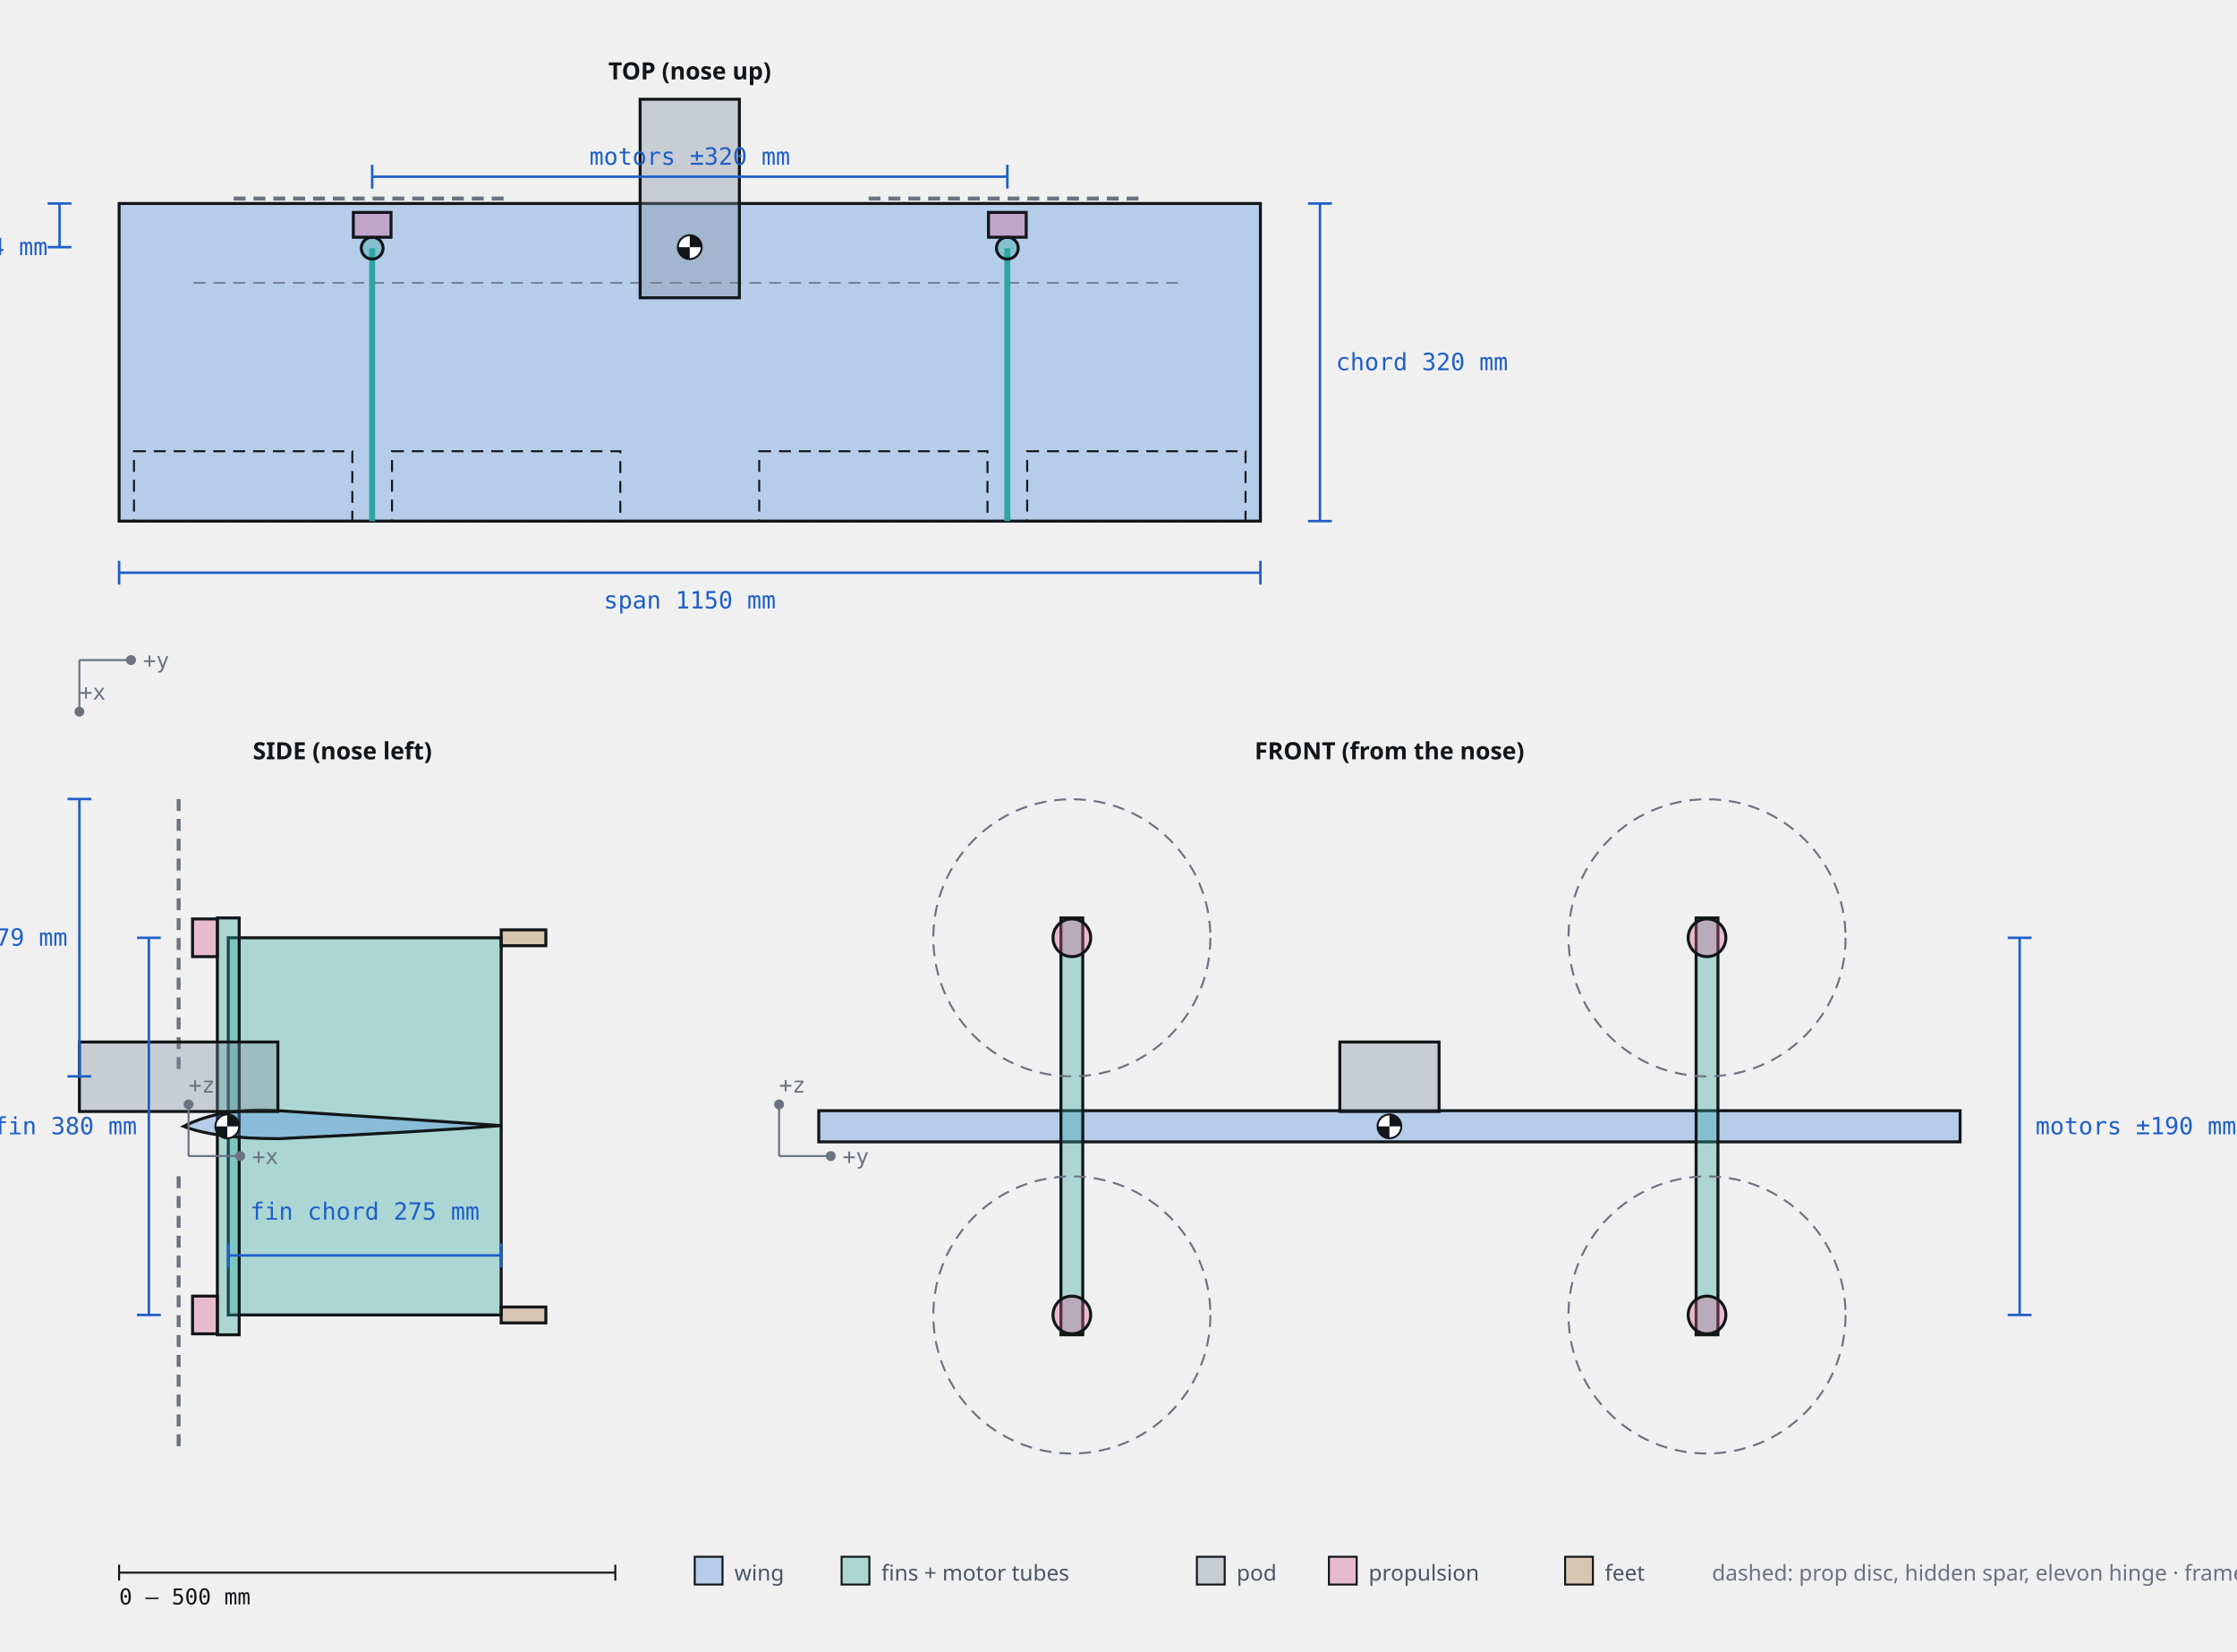
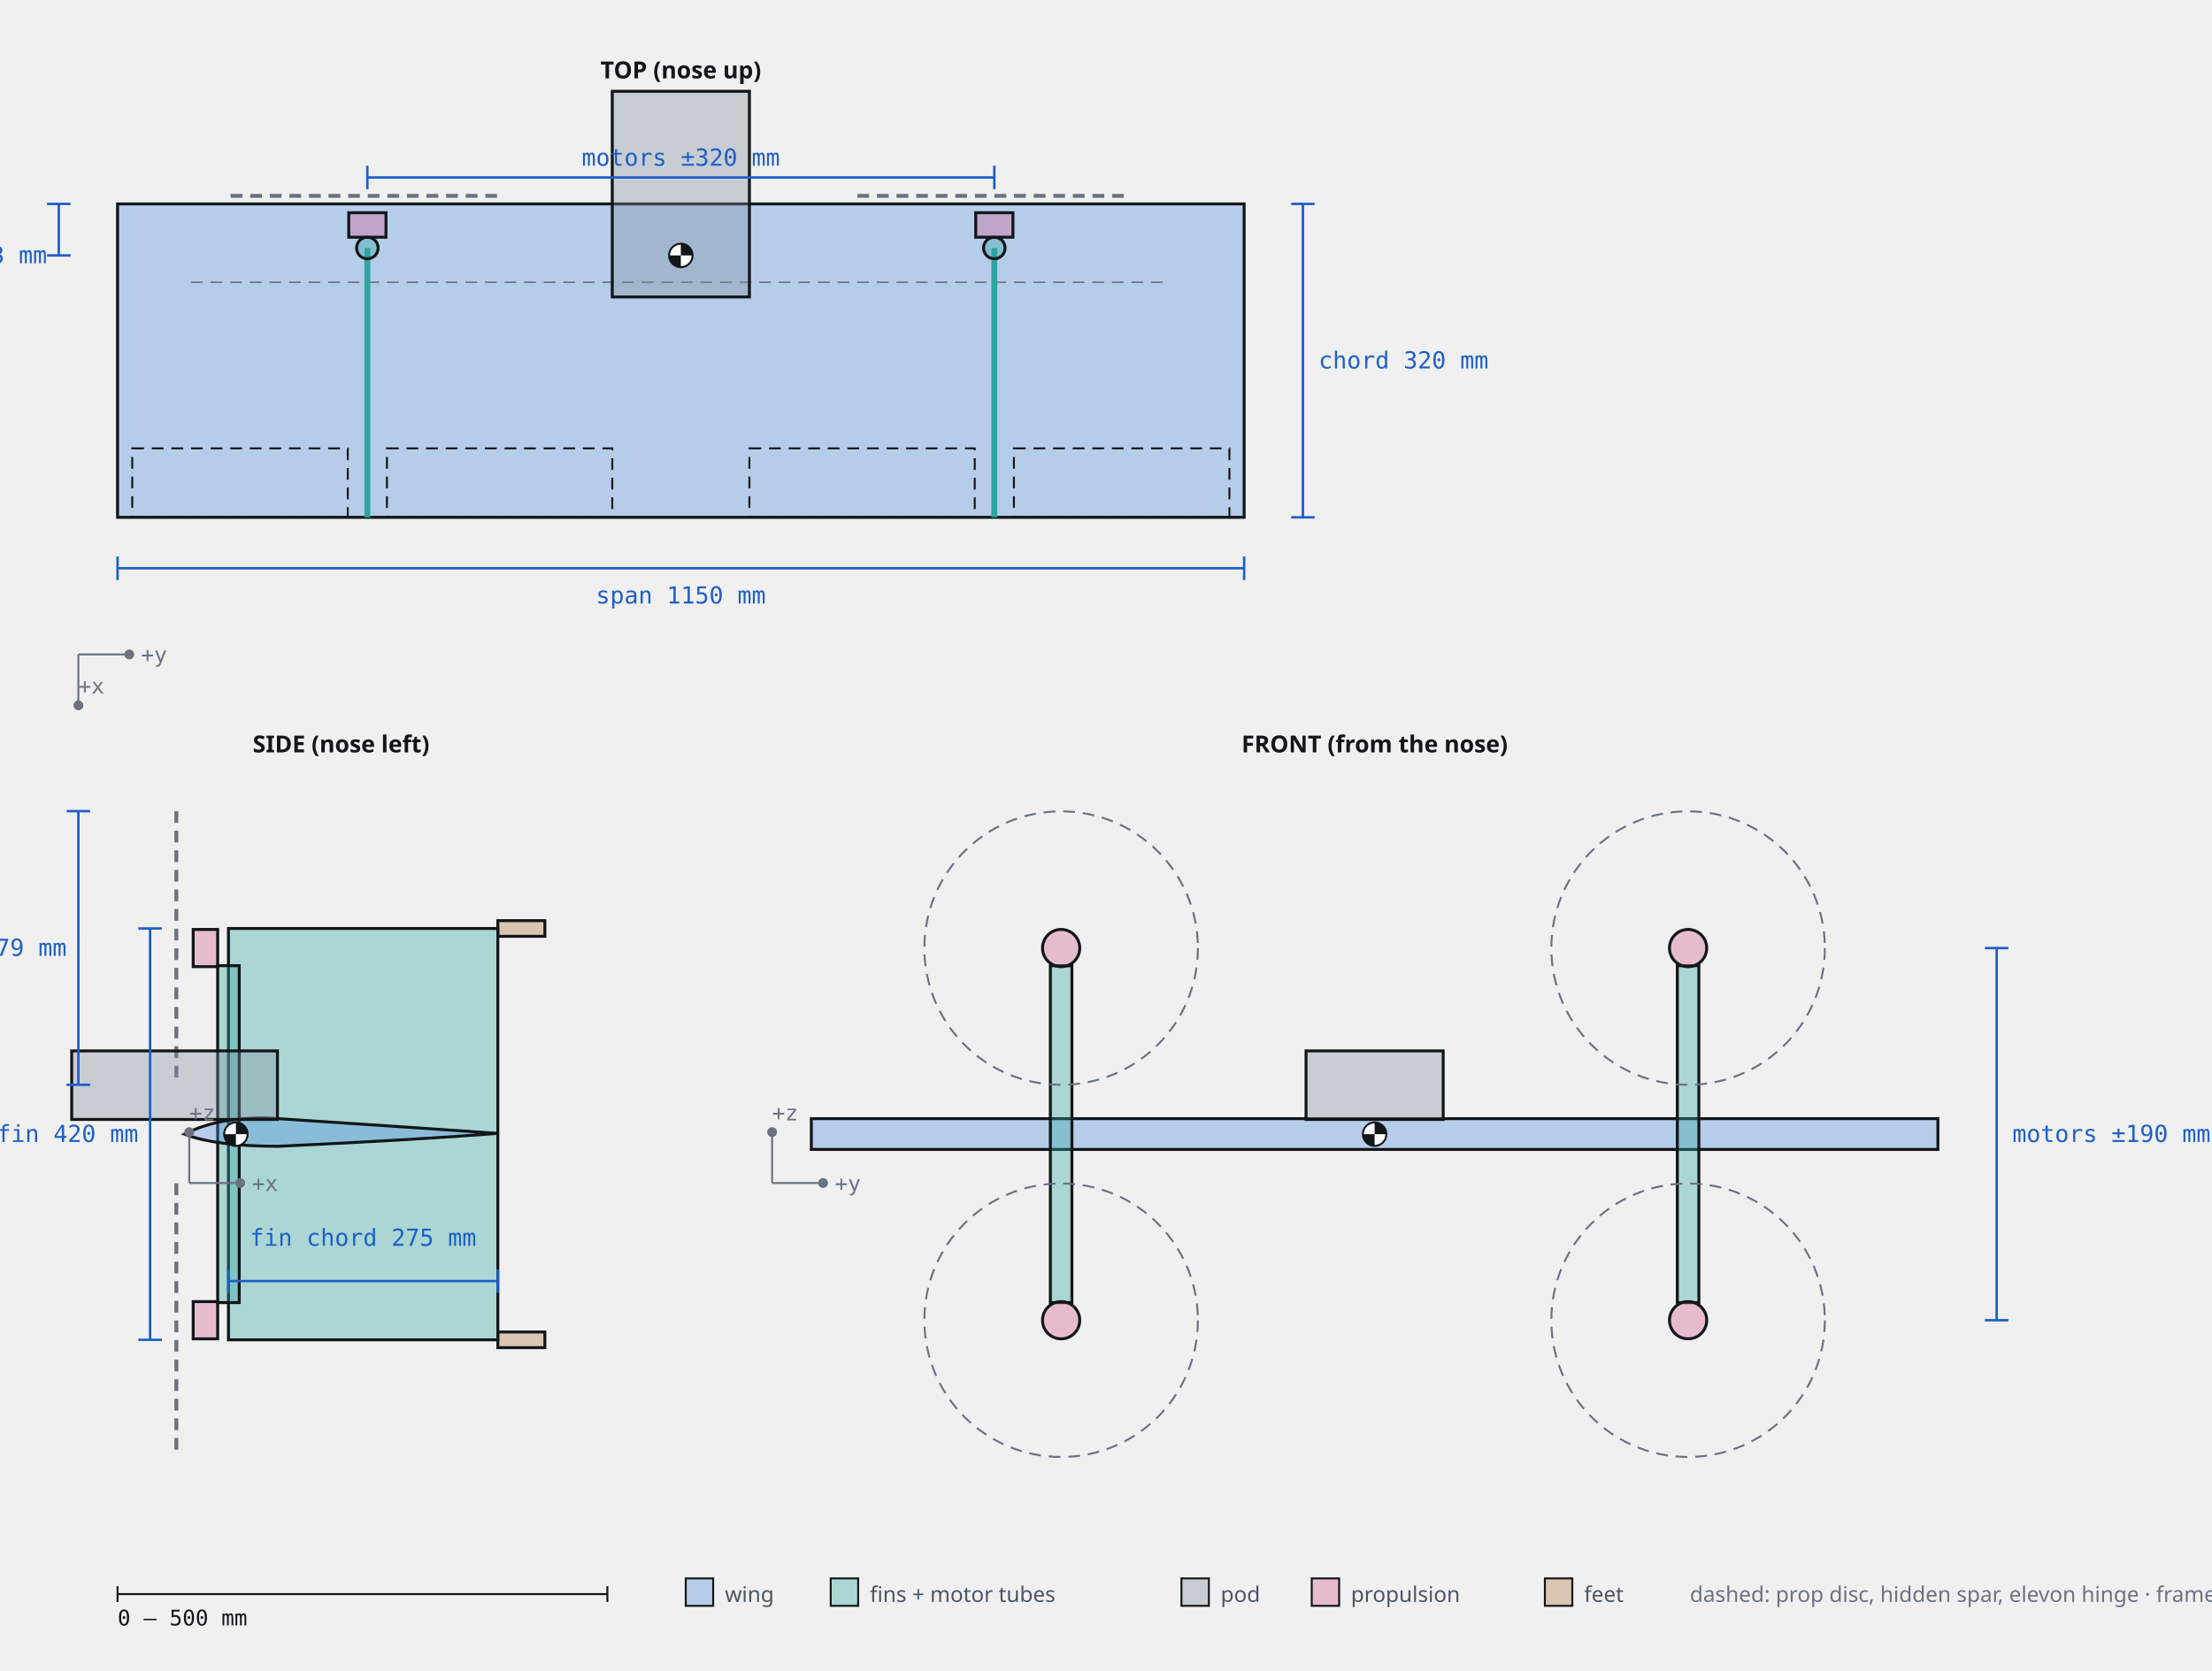
- <svg xmlns="http://www.w3.org/2000/svg" viewBox="0 0 1127 832" width="1127" height="832" role="img" aria-label="K09-L general arrangement, three views to scale">
+ <svg xmlns="http://www.w3.org/2000/svg" viewBox="0 0 1129 853" width="1129" height="853" role="img" aria-label="K09-L general arrangement, three views to scale">
  <text x="347.5" y="40.0" font-family="'IBM Plex Sans', system-ui, sans-serif" font-size="12" font-weight="600" fill="#121619" text-anchor="middle">TOP (nose up)</text>
-   <rect x="60.0" y="102.5" width="575.0" height="160.0" fill="#4C8DE0" fill-opacity="0.35" stroke="#121619" stroke-width="1.5" />
-   <rect x="382.5" y="227.3" width="115.0" height="35.2" fill="none" stroke="#121619" stroke-width="1" stroke-dasharray="6 4" />
-   <rect x="517.5" y="227.3" width="110.0" height="35.2" fill="none" stroke="#121619" stroke-width="1" stroke-dasharray="6 4" />
-   <rect x="197.5" y="227.3" width="115.0" height="35.2" fill="none" stroke="#121619" stroke-width="1" stroke-dasharray="6 4" />
-   <rect x="67.5" y="227.3" width="110.0" height="35.2" fill="none" stroke="#121619" stroke-width="1" stroke-dasharray="6 4" />
-   <line x1="97.5" y1="142.5" x2="597.5" y2="142.5" stroke="#6B7280" stroke-width="0.75" stroke-dasharray="6 4" />
-   <rect x="322.5" y="50.0" width="50.0" height="100.0" fill="#7F8C9E" fill-opacity="0.35" stroke="#121619" stroke-width="1.5" />
-   <line x1="507.5" y1="125.0" x2="507.5" y2="262.5" stroke="#2BA6A0" stroke-width="3" />
-   <circle cx="507.5" cy="125.0" r="5.5" fill="#2BA6A0" fill-opacity="0.35" stroke="#121619" stroke-width="1.5" />
-   <rect x="498.0" y="107.0" width="19.0" height="12.5" fill="#D45C8E" fill-opacity="0.35" stroke="#121619" stroke-width="1.5" />
+   <rect x="60.0" y="104.1" width="575.0" height="160.0" fill="#4C8DE0" fill-opacity="0.35" stroke="#121619" stroke-width="1.5" />
+   <rect x="382.5" y="228.9" width="115.0" height="35.2" fill="none" stroke="#121619" stroke-width="1" stroke-dasharray="6 4" />
+   <rect x="517.5" y="228.9" width="110.0" height="35.2" fill="none" stroke="#121619" stroke-width="1" stroke-dasharray="6 4" />
+   <rect x="197.5" y="228.9" width="115.0" height="35.2" fill="none" stroke="#121619" stroke-width="1" stroke-dasharray="6 4" />
+   <rect x="67.5" y="228.9" width="110.0" height="35.2" fill="none" stroke="#121619" stroke-width="1" stroke-dasharray="6 4" />
+   <line x1="97.5" y1="144.1" x2="597.5" y2="144.1" stroke="#6B7280" stroke-width="0.75" stroke-dasharray="6 4" />
+   <rect x="312.5" y="46.6" width="70.0" height="105.0" fill="#7F8C9E" fill-opacity="0.35" stroke="#121619" stroke-width="1.5" />
+   <line x1="507.5" y1="126.6" x2="507.5" y2="264.1" stroke="#2BA6A0" stroke-width="3" />
+   <circle cx="507.5" cy="126.6" r="5.5" fill="#2BA6A0" fill-opacity="0.35" stroke="#121619" stroke-width="1.5" />
+   <rect x="498.0" y="108.6" width="19.0" height="12.5" fill="#D45C8E" fill-opacity="0.35" stroke="#121619" stroke-width="1.5" />
  <line x1="437.6" y1="100.0" x2="577.4" y2="100.0" stroke="#6B7280" stroke-width="2" stroke-dasharray="6 4" />
-   <line x1="187.5" y1="125.0" x2="187.5" y2="262.5" stroke="#2BA6A0" stroke-width="3" />
-   <circle cx="187.5" cy="125.0" r="5.5" fill="#2BA6A0" fill-opacity="0.35" stroke="#121619" stroke-width="1.5" />
-   <rect x="178.0" y="107.0" width="19.0" height="12.5" fill="#D45C8E" fill-opacity="0.35" stroke="#121619" stroke-width="1.5" />
+   <line x1="187.5" y1="126.6" x2="187.5" y2="264.1" stroke="#2BA6A0" stroke-width="3" />
+   <circle cx="187.5" cy="126.6" r="5.5" fill="#2BA6A0" fill-opacity="0.35" stroke="#121619" stroke-width="1.5" />
+   <rect x="178.0" y="108.6" width="19.0" height="12.5" fill="#D45C8E" fill-opacity="0.35" stroke="#121619" stroke-width="1.5" />
  <line x1="117.7" y1="100.0" x2="257.4" y2="100.0" stroke="#6B7280" stroke-width="2" stroke-dasharray="6 4" />
-   <g transform="translate(347.5,124.5)">
+   <g transform="translate(347.5,130.4)">
    <circle r="6" fill="#fff" stroke="#121619" stroke-width="1" />
    <path d="M0,0 L6,0 A6,6 0 0 0 0,-6 Z M0,0 L-6,0 A6,6 0 0 0 0,6 Z" fill="#121619" />
  </g>
  <g stroke="#1F5FC7" stroke-width="1.25" fill="none">
-     <line x1="60.0" y1="288.5" x2="635.0" y2="288.5" />
-     <line x1="60.0" y1="282.5" x2="60.0" y2="294.5" />
-     <line x1="635.0" y1="282.5" x2="635.0" y2="294.5" />
+     <line x1="60.0" y1="290.1" x2="635.0" y2="290.1" />
+     <line x1="60.0" y1="284.1" x2="60.0" y2="296.1" />
+     <line x1="635.0" y1="284.1" x2="635.0" y2="296.1" />
  </g>
-   <text x="347.5" y="306.5" font-family="'IBM Plex Mono', monospace" font-size="12" fill="#1F5FC7" text-anchor="middle">span 1150 mm</text>
+   <text x="347.5" y="308.1" font-family="'IBM Plex Mono', monospace" font-size="12" fill="#1F5FC7" text-anchor="middle">span 1150 mm</text>
  <g stroke="#1F5FC7" stroke-width="1.25" fill="none">
-     <line x1="665.0" y1="102.5" x2="665.0" y2="262.5" />
-     <line x1="659.0" y1="102.5" x2="671.0" y2="102.5" />
-     <line x1="659.0" y1="262.5" x2="671.0" y2="262.5" />
+     <line x1="665.0" y1="104.1" x2="665.0" y2="264.1" />
+     <line x1="659.0" y1="104.1" x2="671.0" y2="104.1" />
+     <line x1="659.0" y1="264.1" x2="671.0" y2="264.1" />
  </g>
-   <text x="673.0" y="186.5" font-family="'IBM Plex Mono', monospace" font-size="12" fill="#1F5FC7" text-anchor="start">chord 320 mm</text>
+   <text x="673.0" y="188.1" font-family="'IBM Plex Mono', monospace" font-size="12" fill="#1F5FC7" text-anchor="start">chord 320 mm</text>
  <g stroke="#1F5FC7" stroke-width="1.25" fill="none">
-     <line x1="187.5" y1="89.0" x2="507.5" y2="89.0" />
-     <line x1="187.5" y1="83.0" x2="187.5" y2="95.0" />
-     <line x1="507.5" y1="83.0" x2="507.5" y2="95.0" />
+     <line x1="187.5" y1="90.6" x2="507.5" y2="90.6" />
+     <line x1="187.5" y1="84.6" x2="187.5" y2="96.6" />
+     <line x1="507.5" y1="84.6" x2="507.5" y2="96.6" />
  </g>
-   <text x="347.5" y="83.0" font-family="'IBM Plex Mono', monospace" font-size="12" fill="#1F5FC7" text-anchor="middle">motors ±320 mm</text>
+   <text x="347.5" y="84.6" font-family="'IBM Plex Mono', monospace" font-size="12" fill="#1F5FC7" text-anchor="middle">motors ±320 mm</text>
  <g stroke="#1F5FC7" stroke-width="1.25" fill="none">
-     <line x1="30.0" y1="102.5" x2="30.0" y2="124.5" />
-     <line x1="24.0" y1="102.5" x2="36.0" y2="102.5" />
-     <line x1="24.0" y1="124.5" x2="36.0" y2="124.5" />
+     <line x1="30.0" y1="104.1" x2="30.0" y2="130.4" />
+     <line x1="24.0" y1="104.1" x2="36.0" y2="104.1" />
+     <line x1="24.0" y1="130.4" x2="36.0" y2="130.4" />
  </g>
-   <text x="24.0" y="128.5" font-family="'IBM Plex Mono', monospace" font-size="12" fill="#1F5FC7" text-anchor="end">CG 44 mm</text>
+   <text x="24.0" y="134.4" font-family="'IBM Plex Mono', monospace" font-size="12" fill="#1F5FC7" text-anchor="end">CG 53 mm</text>
  <g stroke="#6B7280" stroke-width="1" fill="#6B7280">
-     <line x1="40.0" y1="332.5" x2="40.0" y2="358.5" />
-     <circle cx="40.0" cy="358.5" r="2" />
+     <line x1="40.0" y1="334.1" x2="40.0" y2="360.1" />
+     <circle cx="40.0" cy="360.1" r="2" />
  </g>
-   <text x="40.0" y="352.5" font-family="'IBM Plex Mono', monospace" font-size="11" font-weight="500" fill="#6B7280" text-anchor="start">+x</text>
+   <text x="40.0" y="354.1" font-family="'IBM Plex Mono', monospace" font-size="11" font-weight="500" fill="#6B7280" text-anchor="start">+x</text>
  <g stroke="#6B7280" stroke-width="1" fill="#6B7280">
-     <line x1="40.0" y1="332.5" x2="66.0" y2="332.5" />
-     <circle cx="66.0" cy="332.5" r="2" />
+     <line x1="40.0" y1="334.1" x2="66.0" y2="334.1" />
+     <circle cx="66.0" cy="334.1" r="2" />
  </g>
-   <text x="72.0" y="336.5" font-family="'IBM Plex Mono', monospace" font-size="11" font-weight="500" fill="#6B7280" text-anchor="start">+y</text>
-   <text x="172.5" y="382.5" font-family="'IBM Plex Sans', system-ui, sans-serif" font-size="12" font-weight="600" fill="#121619" text-anchor="middle">SIDE (nose left)</text>
-   <rect x="115.0" y="472.4" width="137.5" height="190.0" fill="#2BA6A0" fill-opacity="0.35" stroke="#121619" stroke-width="1.5" />
-   <rect x="109.5" y="462.4" width="11.0" height="210.0" fill="#2BA6A0" fill-opacity="0.35" stroke="#121619" stroke-width="1.5" />
-   <rect x="97.0" y="462.9" width="12.5" height="19.0" fill="#D45C8E" fill-opacity="0.35" stroke="#121619" stroke-width="1.5" />
-   <line x1="90.0" y1="402.5" x2="90.0" y2="542.2" stroke="#6B7280" stroke-width="2" stroke-dasharray="6 4" />
-   <rect x="252.5" y="468.4" width="22.5" height="8.0" fill="#B07A3A" fill-opacity="0.35" stroke="#121619" stroke-width="1.5" />
-   <rect x="97.0" y="652.9" width="12.5" height="19.0" fill="#D45C8E" fill-opacity="0.35" stroke="#121619" stroke-width="1.5" />
-   <line x1="90.0" y1="592.5" x2="90.0" y2="732.2" stroke="#6B7280" stroke-width="2" stroke-dasharray="6 4" />
-   <rect x="252.5" y="658.4" width="22.5" height="8.0" fill="#B07A3A" fill-opacity="0.35" stroke="#121619" stroke-width="1.5" />
-   <path d="M92.5,567.4 Q111.7,557.6 140.5,559.5 Q212.5,564.2 252.5,567.0 Q212.5,570.2 140.5,573.6 Q108.5,573.6 92.5,567.4 Z" fill="#4C8DE0" fill-opacity="0.35" stroke="#121619" stroke-width="1.5" />
-   <rect x="40.0" y="524.9" width="100.0" height="35.0" fill="#7F8C9E" fill-opacity="0.35" stroke="#121619" stroke-width="1.5" />
-   <g transform="translate(114.5,567.4)">
+   <text x="72.0" y="338.1" font-family="'IBM Plex Mono', monospace" font-size="11" font-weight="500" fill="#6B7280" text-anchor="start">+y</text>
+   <text x="174.1" y="384.1" font-family="'IBM Plex Sans', system-ui, sans-serif" font-size="12" font-weight="600" fill="#121619" text-anchor="middle">SIDE (nose left)</text>
+   <rect x="116.6" y="474.0" width="137.5" height="210.0" fill="#2BA6A0" fill-opacity="0.35" stroke="#121619" stroke-width="1.5" />
+   <rect x="111.1" y="493.0" width="11.0" height="172.0" fill="#2BA6A0" fill-opacity="0.35" stroke="#121619" stroke-width="1.5" />
+   <rect x="98.6" y="474.5" width="12.5" height="19.0" fill="#D45C8E" fill-opacity="0.35" stroke="#121619" stroke-width="1.5" />
+   <line x1="90.0" y1="414.1" x2="90.0" y2="553.8" stroke="#6B7280" stroke-width="2" stroke-dasharray="6 4" />
+   <rect x="254.1" y="470.0" width="24.0" height="8.0" fill="#B07A3A" fill-opacity="0.35" stroke="#121619" stroke-width="1.5" />
+   <rect x="98.6" y="664.5" width="12.5" height="19.0" fill="#D45C8E" fill-opacity="0.35" stroke="#121619" stroke-width="1.5" />
+   <line x1="90.0" y1="604.1" x2="90.0" y2="743.8" stroke="#6B7280" stroke-width="2" stroke-dasharray="6 4" />
+   <rect x="254.1" y="680.0" width="24.0" height="8.0" fill="#B07A3A" fill-opacity="0.35" stroke="#121619" stroke-width="1.5" />
+   <path d="M94.1,579.0 Q113.3,569.2 142.1,571.1 Q214.1,575.8 254.1,578.6 Q214.1,581.8 142.1,585.2 Q110.1,585.2 94.1,579.0 Z" fill="#4C8DE0" fill-opacity="0.35" stroke="#121619" stroke-width="1.5" />
+   <rect x="36.6" y="536.5" width="105.0" height="35.0" fill="#7F8C9E" fill-opacity="0.35" stroke="#121619" stroke-width="1.5" />
+   <g transform="translate(120.4,579.0)">
    <circle r="6" fill="#fff" stroke="#121619" stroke-width="1" />
    <path d="M0,0 L6,0 A6,6 0 0 0 0,-6 Z M0,0 L-6,0 A6,6 0 0 0 0,6 Z" fill="#121619" />
  </g>
  <g stroke="#1F5FC7" stroke-width="1.25" fill="none">
-     <line x1="75.0" y1="472.4" x2="75.0" y2="662.4" />
-     <line x1="69.0" y1="472.4" x2="81.0" y2="472.4" />
-     <line x1="69.0" y1="662.4" x2="81.0" y2="662.4" />
+     <line x1="76.6" y1="474.0" x2="76.6" y2="684.0" />
+     <line x1="70.6" y1="474.0" x2="82.6" y2="474.0" />
+     <line x1="70.6" y1="684.0" x2="82.6" y2="684.0" />
  </g>
-   <text x="69.0" y="571.4" font-family="'IBM Plex Mono', monospace" font-size="12" fill="#1F5FC7" text-anchor="end">fin 380 mm</text>
+   <text x="70.6" y="583.0" font-family="'IBM Plex Mono', monospace" font-size="12" fill="#1F5FC7" text-anchor="end">fin 420 mm</text>
  <g stroke="#1F5FC7" stroke-width="1.25" fill="none">
-     <line x1="115.0" y1="632.4" x2="252.5" y2="632.4" />
-     <line x1="115.0" y1="626.4" x2="115.0" y2="638.4" />
-     <line x1="252.5" y1="626.4" x2="252.5" y2="638.4" />
+     <line x1="116.6" y1="654.0" x2="254.1" y2="654.0" />
+     <line x1="116.6" y1="648.0" x2="116.6" y2="660.0" />
+     <line x1="254.1" y1="648.0" x2="254.1" y2="660.0" />
  </g>
-   <text x="183.8" y="614.4" font-family="'IBM Plex Mono', monospace" font-size="12" fill="#1F5FC7" text-anchor="middle">fin chord 275 mm</text>
+   <text x="185.3" y="636.0" font-family="'IBM Plex Mono', monospace" font-size="12" fill="#1F5FC7" text-anchor="middle">fin chord 275 mm</text>
  <g stroke="#1F5FC7" stroke-width="1.25" fill="none">
-     <line x1="40.0" y1="402.5" x2="40.0" y2="542.2" />
-     <line x1="34.0" y1="402.5" x2="46.0" y2="402.5" />
-     <line x1="34.0" y1="542.2" x2="46.0" y2="542.2" />
+     <line x1="40.0" y1="414.1" x2="40.0" y2="553.8" />
+     <line x1="34.0" y1="414.1" x2="46.0" y2="414.1" />
+     <line x1="34.0" y1="553.8" x2="46.0" y2="553.8" />
  </g>
-   <text x="34.0" y="476.4" font-family="'IBM Plex Mono', monospace" font-size="12" fill="#1F5FC7" text-anchor="end">prop 279 mm</text>
+   <text x="34.0" y="488.0" font-family="'IBM Plex Mono', monospace" font-size="12" fill="#1F5FC7" text-anchor="end">prop 279 mm</text>
  <g stroke="#6B7280" stroke-width="1" fill="#6B7280">
-     <line x1="95.0" y1="582.35" x2="121.0" y2="582.35" />
-     <circle cx="121.0" cy="582.35" r="2" />
+     <line x1="96.6" y1="603.95" x2="122.6" y2="603.95" />
+     <circle cx="122.6" cy="603.95" r="2" />
  </g>
-   <text x="127.0" y="586.4" font-family="'IBM Plex Mono', monospace" font-size="11" font-weight="500" fill="#6B7280" text-anchor="start">+x</text>
+   <text x="128.6" y="608.0" font-family="'IBM Plex Mono', monospace" font-size="11" font-weight="500" fill="#6B7280" text-anchor="start">+x</text>
  <g stroke="#6B7280" stroke-width="1" fill="#6B7280">
-     <line x1="95.0" y1="582.35" x2="95.0" y2="556.35" />
-     <circle cx="95.0" cy="556.35" r="2" />
+     <line x1="96.6" y1="603.95" x2="96.6" y2="577.95" />
+     <circle cx="96.6" cy="577.95" r="2" />
  </g>
-   <text x="95.0" y="550.4" font-family="'IBM Plex Mono', monospace" font-size="11" font-weight="500" fill="#6B7280" text-anchor="start">+z</text>
-   <text x="700.0" y="382.5" font-family="'IBM Plex Sans', system-ui, sans-serif" font-size="12" font-weight="600" fill="#121619" text-anchor="middle">FRONT (from the nose)</text>
-   <rect x="412.5" y="559.5" width="575.0" height="15.7" fill="#4C8DE0" fill-opacity="0.35" stroke="#121619" stroke-width="1.5" />
-   <rect x="675.0" y="524.9" width="50.0" height="35.0" fill="#7F8C9E" fill-opacity="0.35" stroke="#121619" stroke-width="1.5" />
-   <rect x="854.5" y="462.4" width="11.0" height="210.0" fill="#2BA6A0" fill-opacity="0.35" stroke="#121619" stroke-width="1.5" />
-   <circle cx="860.0" cy="472.4" r="9.5" fill="#D45C8E" fill-opacity="0.35" stroke="#121619" stroke-width="1.5" />
-   <circle cx="860.0" cy="472.4" r="69.8" fill="none" stroke="#6B7280" stroke-width="1" stroke-dasharray="6 4" />
-   <circle cx="860.0" cy="662.4" r="9.5" fill="#D45C8E" fill-opacity="0.35" stroke="#121619" stroke-width="1.5" />
-   <circle cx="860.0" cy="662.4" r="69.8" fill="none" stroke="#6B7280" stroke-width="1" stroke-dasharray="6 4" />
-   <rect x="534.5" y="462.4" width="11.0" height="210.0" fill="#2BA6A0" fill-opacity="0.35" stroke="#121619" stroke-width="1.5" />
-   <circle cx="540.0" cy="472.4" r="9.5" fill="#D45C8E" fill-opacity="0.35" stroke="#121619" stroke-width="1.5" />
-   <circle cx="540.0" cy="472.4" r="69.8" fill="none" stroke="#6B7280" stroke-width="1" stroke-dasharray="6 4" />
-   <circle cx="540.0" cy="662.4" r="9.5" fill="#D45C8E" fill-opacity="0.35" stroke="#121619" stroke-width="1.5" />
-   <circle cx="540.0" cy="662.4" r="69.8" fill="none" stroke="#6B7280" stroke-width="1" stroke-dasharray="6 4" />
-   <g transform="translate(700.0,567.4)">
+   <text x="96.6" y="572.0" font-family="'IBM Plex Mono', monospace" font-size="11" font-weight="500" fill="#6B7280" text-anchor="start">+z</text>
+   <text x="701.6" y="384.1" font-family="'IBM Plex Sans', system-ui, sans-serif" font-size="12" font-weight="600" fill="#121619" text-anchor="middle">FRONT (from the nose)</text>
+   <rect x="414.1" y="571.1" width="575.0" height="15.7" fill="#4C8DE0" fill-opacity="0.35" stroke="#121619" stroke-width="1.5" />
+   <rect x="666.6" y="536.5" width="70.0" height="35.0" fill="#7F8C9E" fill-opacity="0.35" stroke="#121619" stroke-width="1.5" />
+   <rect x="856.1" y="493.0" width="11.0" height="172.0" fill="#2BA6A0" fill-opacity="0.35" stroke="#121619" stroke-width="1.5" />
+   <circle cx="861.6" cy="484.0" r="9.5" fill="#D45C8E" fill-opacity="0.35" stroke="#121619" stroke-width="1.5" />
+   <circle cx="861.6" cy="484.0" r="69.8" fill="none" stroke="#6B7280" stroke-width="1" stroke-dasharray="6 4" />
+   <circle cx="861.6" cy="674.0" r="9.5" fill="#D45C8E" fill-opacity="0.35" stroke="#121619" stroke-width="1.5" />
+   <circle cx="861.6" cy="674.0" r="69.8" fill="none" stroke="#6B7280" stroke-width="1" stroke-dasharray="6 4" />
+   <rect x="536.1" y="493.0" width="11.0" height="172.0" fill="#2BA6A0" fill-opacity="0.35" stroke="#121619" stroke-width="1.5" />
+   <circle cx="541.6" cy="484.0" r="9.5" fill="#D45C8E" fill-opacity="0.35" stroke="#121619" stroke-width="1.5" />
+   <circle cx="541.6" cy="484.0" r="69.8" fill="none" stroke="#6B7280" stroke-width="1" stroke-dasharray="6 4" />
+   <circle cx="541.6" cy="674.0" r="9.5" fill="#D45C8E" fill-opacity="0.35" stroke="#121619" stroke-width="1.5" />
+   <circle cx="541.6" cy="674.0" r="69.8" fill="none" stroke="#6B7280" stroke-width="1" stroke-dasharray="6 4" />
+   <g transform="translate(701.6,579.0)">
    <circle r="6" fill="#fff" stroke="#121619" stroke-width="1" />
    <path d="M0,0 L6,0 A6,6 0 0 0 0,-6 Z M0,0 L-6,0 A6,6 0 0 0 0,6 Z" fill="#121619" />
  </g>
  <g stroke="#1F5FC7" stroke-width="1.25" fill="none">
-     <line x1="1017.5" y1="472.4" x2="1017.5" y2="662.4" />
-     <line x1="1011.5" y1="472.4" x2="1023.5" y2="472.4" />
-     <line x1="1011.5" y1="662.4" x2="1023.5" y2="662.4" />
+     <line x1="1019.1" y1="484.0" x2="1019.1" y2="674.0" />
+     <line x1="1013.1" y1="484.0" x2="1025.1" y2="484.0" />
+     <line x1="1013.1" y1="674.0" x2="1025.1" y2="674.0" />
  </g>
-   <text x="1025.5" y="571.4" font-family="'IBM Plex Mono', monospace" font-size="12" fill="#1F5FC7" text-anchor="start">motors ±190 mm</text>
+   <text x="1027.1" y="583.0" font-family="'IBM Plex Mono', monospace" font-size="12" fill="#1F5FC7" text-anchor="start">motors ±190 mm</text>
  <g stroke="#6B7280" stroke-width="1" fill="#6B7280">
-     <line x1="392.5" y1="582.35" x2="418.5" y2="582.35" />
-     <circle cx="418.5" cy="582.35" r="2" />
+     <line x1="394.1" y1="603.95" x2="420.1" y2="603.95" />
+     <circle cx="420.1" cy="603.95" r="2" />
  </g>
-   <text x="424.5" y="586.4" font-family="'IBM Plex Mono', monospace" font-size="11" font-weight="500" fill="#6B7280" text-anchor="start">+y</text>
+   <text x="426.1" y="608.0" font-family="'IBM Plex Mono', monospace" font-size="11" font-weight="500" fill="#6B7280" text-anchor="start">+y</text>
  <g stroke="#6B7280" stroke-width="1" fill="#6B7280">
-     <line x1="392.5" y1="582.35" x2="392.5" y2="556.35" />
-     <circle cx="392.5" cy="556.35" r="2" />
+     <line x1="394.1" y1="603.95" x2="394.1" y2="577.95" />
+     <circle cx="394.1" cy="577.95" r="2" />
  </g>
-   <text x="392.5" y="550.4" font-family="'IBM Plex Mono', monospace" font-size="11" font-weight="500" fill="#6B7280" text-anchor="start">+z</text>
+   <text x="394.1" y="572.0" font-family="'IBM Plex Mono', monospace" font-size="11" font-weight="500" fill="#6B7280" text-anchor="start">+z</text>
  <g stroke="#121619" stroke-width="1">
-     <line x1="60" y1="792.2" x2="310.0" y2="792.2" />
-     <line x1="60" y1="788.2" x2="60" y2="796.2" />
-     <line x1="310.0" y1="788.2" x2="310.0" y2="796.2" />
+     <line x1="60" y1="813.8" x2="310.0" y2="813.8" />
+     <line x1="60" y1="809.8" x2="60" y2="817.8" />
+     <line x1="310.0" y1="809.8" x2="310.0" y2="817.8" />
  </g>
-   <text x="60.0" y="808.2" font-family="'IBM Plex Mono', monospace" font-size="11" font-weight="500" fill="#121619" text-anchor="start">0 — 500 mm</text>
-   <rect x="350.0" y="784.2" width="14" height="14" fill="#4C8DE0" fill-opacity="0.35" stroke="#121619" stroke-width="1" />
-   <text x="370.0" y="796.2" font-family="'IBM Plex Sans', system-ui, sans-serif" font-size="11" font-weight="500" fill="#4B5563" text-anchor="start">wing</text>
-   <rect x="424.0" y="784.2" width="14" height="14" fill="#2BA6A0" fill-opacity="0.35" stroke="#121619" stroke-width="1" />
-   <text x="444.0" y="796.2" font-family="'IBM Plex Sans', system-ui, sans-serif" font-size="11" font-weight="500" fill="#4B5563" text-anchor="start">fins + motor tubes</text>
-   <rect x="603.0" y="784.2" width="14" height="14" fill="#7F8C9E" fill-opacity="0.35" stroke="#121619" stroke-width="1" />
-   <text x="623.0" y="796.2" font-family="'IBM Plex Sans', system-ui, sans-serif" font-size="11" font-weight="500" fill="#4B5563" text-anchor="start">pod</text>
-   <rect x="669.5" y="784.2" width="14" height="14" fill="#D45C8E" fill-opacity="0.35" stroke="#121619" stroke-width="1" />
-   <text x="689.5" y="796.2" font-family="'IBM Plex Sans', system-ui, sans-serif" font-size="11" font-weight="500" fill="#4B5563" text-anchor="start">propulsion</text>
-   <rect x="788.5" y="784.2" width="14" height="14" fill="#B07A3A" fill-opacity="0.35" stroke="#121619" stroke-width="1" />
-   <text x="808.5" y="796.2" font-family="'IBM Plex Sans', system-ui, sans-serif" font-size="11" font-weight="500" fill="#4B5563" text-anchor="start">feet</text>
-   <text x="862.5" y="796.2" font-family="'IBM Plex Sans', system-ui, sans-serif" font-size="11" font-weight="500" fill="#6B7280" text-anchor="start">dashed: prop disc, hidden spar, elevon hinge  ·  frame: x aft from the wing LE, y right, z up (cruise)</text>
+   <text x="60.0" y="829.8" font-family="'IBM Plex Mono', monospace" font-size="11" font-weight="500" fill="#121619" text-anchor="start">0 — 500 mm</text>
+   <rect x="350.0" y="805.8" width="14" height="14" fill="#4C8DE0" fill-opacity="0.35" stroke="#121619" stroke-width="1" />
+   <text x="370.0" y="817.8" font-family="'IBM Plex Sans', system-ui, sans-serif" font-size="11" font-weight="500" fill="#4B5563" text-anchor="start">wing</text>
+   <rect x="424.0" y="805.8" width="14" height="14" fill="#2BA6A0" fill-opacity="0.35" stroke="#121619" stroke-width="1" />
+   <text x="444.0" y="817.8" font-family="'IBM Plex Sans', system-ui, sans-serif" font-size="11" font-weight="500" fill="#4B5563" text-anchor="start">fins + motor tubes</text>
+   <rect x="603.0" y="805.8" width="14" height="14" fill="#7F8C9E" fill-opacity="0.35" stroke="#121619" stroke-width="1" />
+   <text x="623.0" y="817.8" font-family="'IBM Plex Sans', system-ui, sans-serif" font-size="11" font-weight="500" fill="#4B5563" text-anchor="start">pod</text>
+   <rect x="669.5" y="805.8" width="14" height="14" fill="#D45C8E" fill-opacity="0.35" stroke="#121619" stroke-width="1" />
+   <text x="689.5" y="817.8" font-family="'IBM Plex Sans', system-ui, sans-serif" font-size="11" font-weight="500" fill="#4B5563" text-anchor="start">propulsion</text>
+   <rect x="788.5" y="805.8" width="14" height="14" fill="#B07A3A" fill-opacity="0.35" stroke="#121619" stroke-width="1" />
+   <text x="808.5" y="817.8" font-family="'IBM Plex Sans', system-ui, sans-serif" font-size="11" font-weight="500" fill="#4B5563" text-anchor="start">feet</text>
+   <text x="862.5" y="817.8" font-family="'IBM Plex Sans', system-ui, sans-serif" font-size="11" font-weight="500" fill="#6B7280" text-anchor="start">dashed: prop disc, hidden spar, elevon hinge  ·  frame: x aft from the wing LE, y right, z up (cruise)</text>
</svg>
